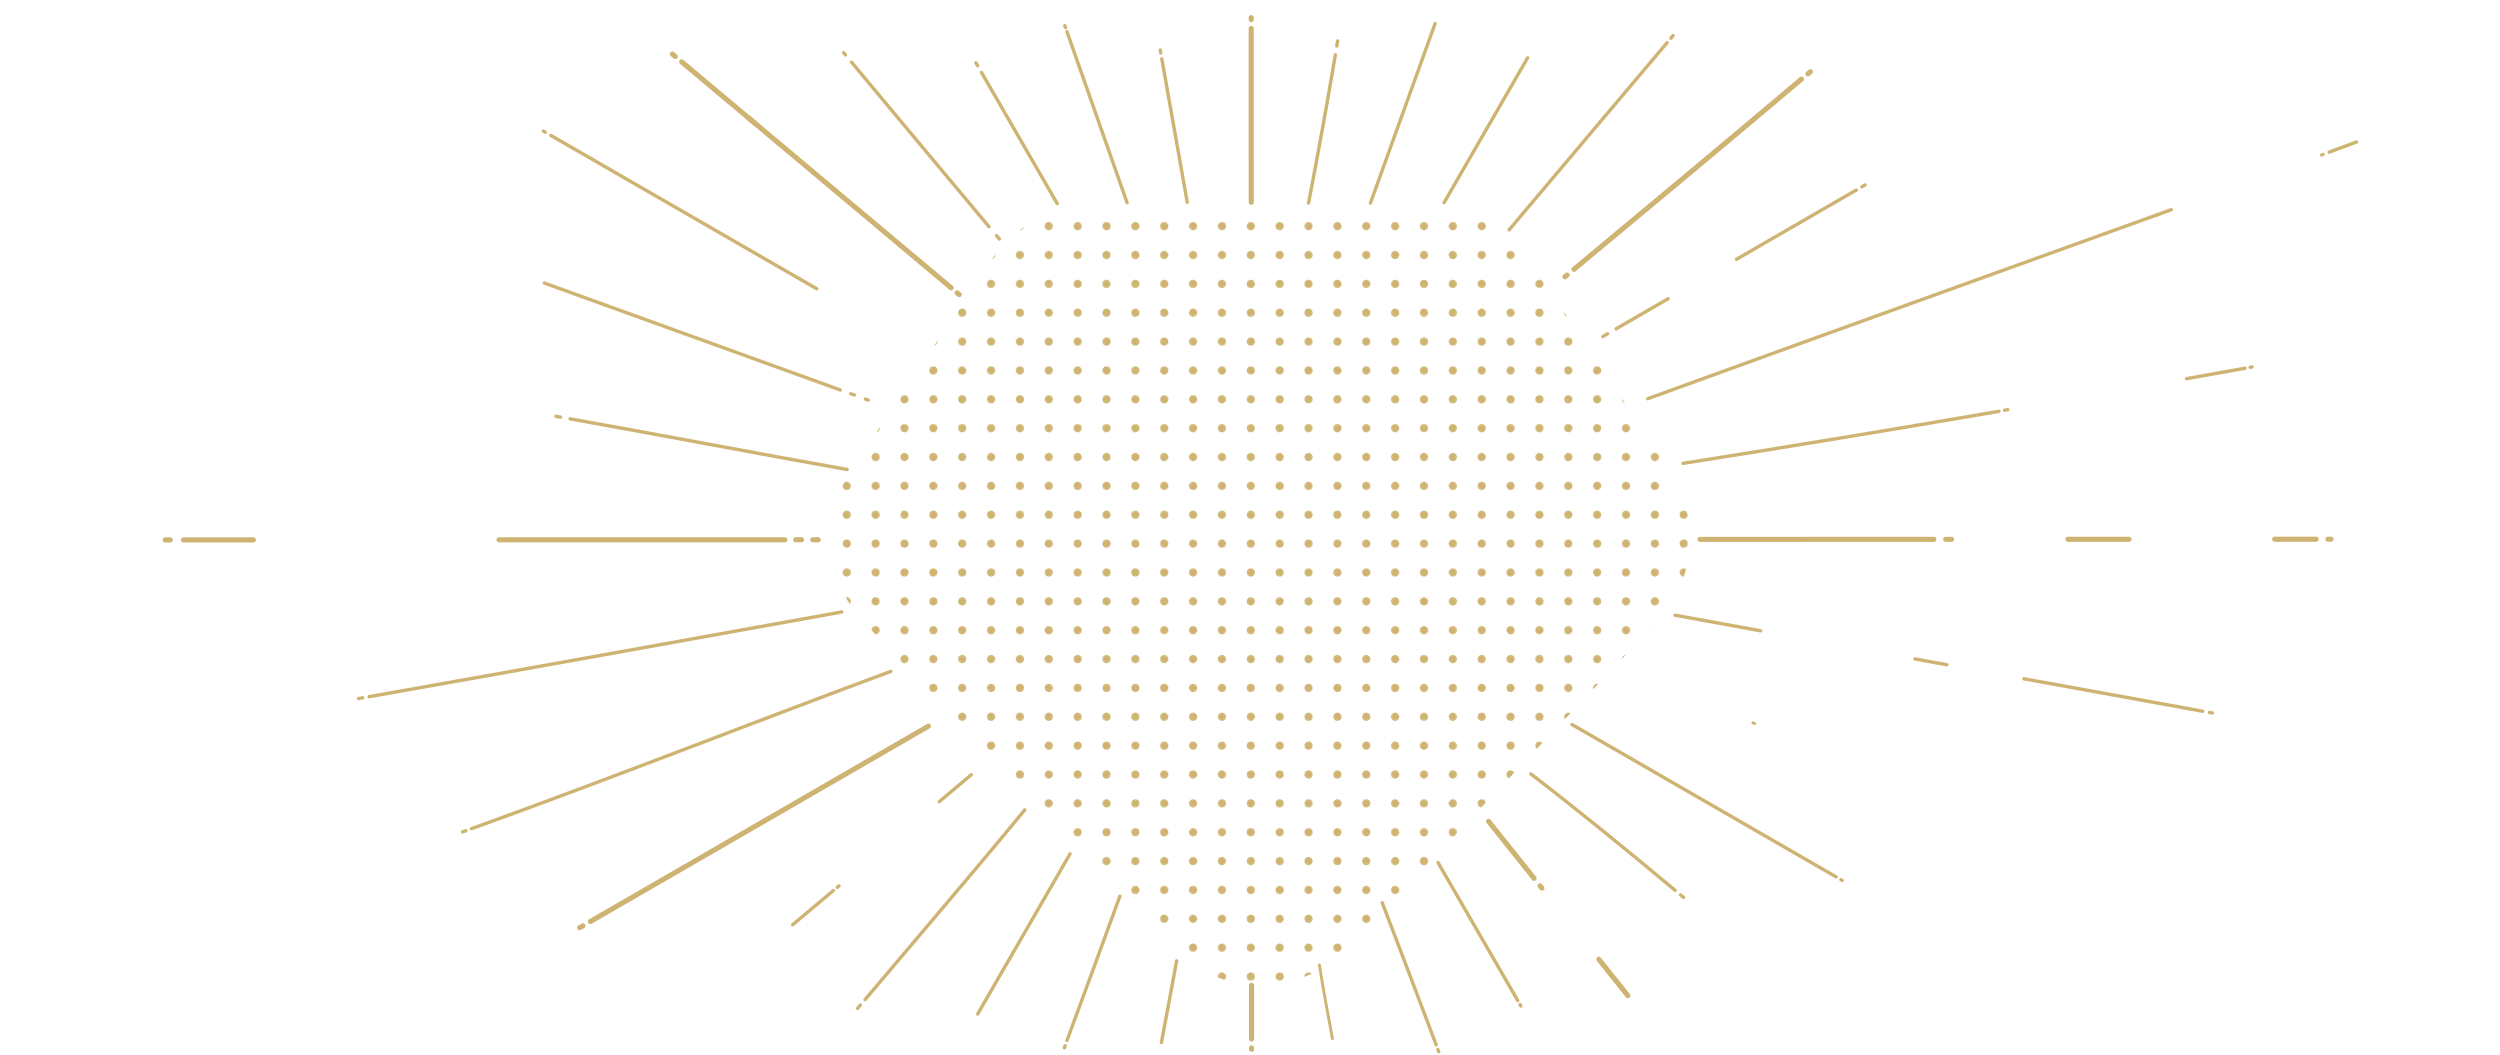
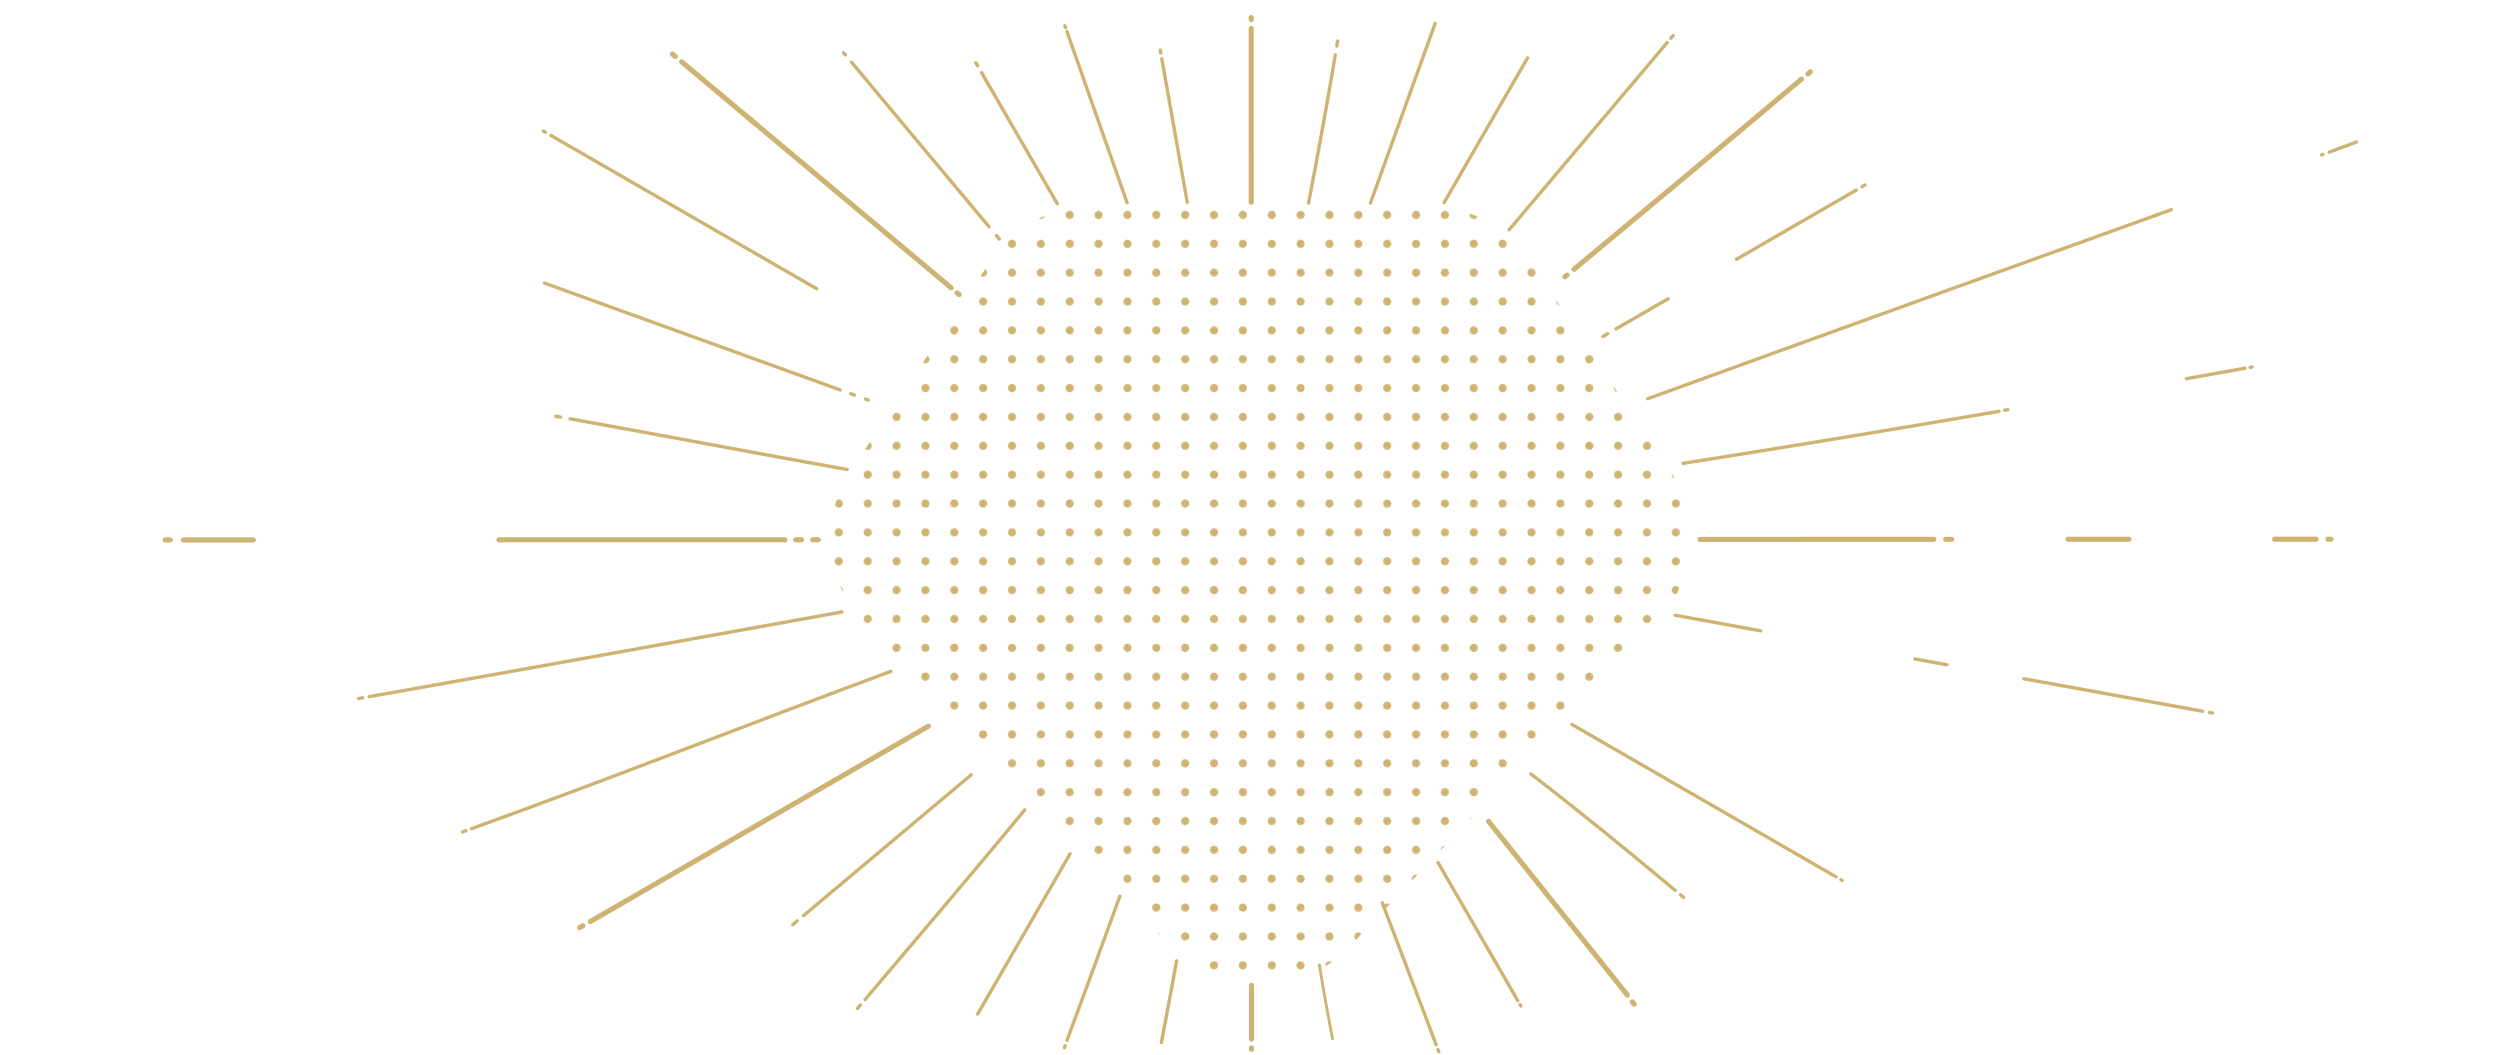
<svg xmlns="http://www.w3.org/2000/svg" id="sunburst" version="1.1" viewBox="0 0 1470 620">
  <defs>
    <style>
      .st0, .st1, .st2, .st3 {
        fill: none;
      }

      .st4 {
        fill: #ceb372;
      }

      .st1 {
        stroke-width: 3px;
      }

      .st1, .st2, .st3 {
        stroke: #ceb372;
        stroke-linecap: round;
        stroke-linejoin: round;
      }

      .st5 {
        fill: url(#_新規パターンスウォッチ_2);
      }

      .st2 {
        stroke-width: 2px;
      }

      .st3 {
        stroke-width: 1.7px;
      }
    </style>
-     <pattern id="_新規パターンスウォッチ_2" data-name=" 新規パターンスウォッチ 2" x="0" y="0" width="48" height="48" patternTransform="translate(-3948.4 -10185.11) rotate(-45) scale(1 -1)" patternUnits="userSpaceOnUse" viewBox="0 0 48 48">
+     <pattern id="_新規パターンスウォッチ_2" data-name=" 新規パターンスウォッチ 2" x="0" y="0" width="48" height="48" patternTransform="translate(-100.74 4148.39) rotate(-45)" patternUnits="userSpaceOnUse" viewBox="0 0 48 48">
      <g>
        <rect class="st0" width="48" height="48" />
        <g>
          <rect class="st0" width="48" height="48" />
          <g>
-             <path class="st4" d="M24-2.4c1.32,0,2.4,1.07,2.4,2.4s-1.08,2.4-2.4,2.4-2.4-1.08-2.4-2.4,1.07-2.4,2.4-2.4Z" />
-             <path class="st4" d="M48-2.4c1.32,0,2.4,1.07,2.4,2.4s-1.08,2.4-2.4,2.4-2.4-1.08-2.4-2.4,1.07-2.4,2.4-2.4Z" />
-             <path class="st4" d="M24,21.6c1.32,0,2.4,1.07,2.4,2.4s-1.08,2.4-2.4,2.4-2.4-1.08-2.4-2.4,1.07-2.4,2.4-2.4Z" />
-             <path class="st4" d="M48,21.6c1.32,0,2.4,1.07,2.4,2.4s-1.08,2.4-2.4,2.4-2.4-1.08-2.4-2.4,1.07-2.4,2.4-2.4Z" />
-             <path class="st4" d="M36,9.6c1.32,0,2.4,1.07,2.4,2.4s-1.08,2.4-2.4,2.4-2.4-1.08-2.4-2.4,1.07-2.4,2.4-2.4Z" />
-             <path class="st4" d="M12,9.6c1.32,0,2.4,1.07,2.4,2.4s-1.08,2.4-2.4,2.4-2.4-1.08-2.4-2.4,1.07-2.4,2.4-2.4Z" />
-             <path class="st4" d="M36,33.6c1.32,0,2.4,1.07,2.4,2.4s-1.08,2.4-2.4,2.4-2.4-1.08-2.4-2.4,1.07-2.4,2.4-2.4Z" />
-             <path class="st4" d="M12,33.6c1.32,0,2.4,1.07,2.4,2.4s-1.08,2.4-2.4,2.4-2.4-1.08-2.4-2.4,1.07-2.4,2.4-2.4Z" />
+             <rect class="st0" width="48" height="48" />
+             <g>
+               <path class="st4" d="M24,50.4c1.32,0,2.4-1.07,2.4-2.4s-1.08-2.4-2.4-2.4-2.4,1.08-2.4,2.4,1.07,2.4,2.4,2.4Z" />
+               <path class="st4" d="M48,50.4c1.32,0,2.4-1.07,2.4-2.4s-1.08-2.4-2.4-2.4-2.4,1.08-2.4,2.4,1.07,2.4,2.4,2.4Z" />
+               <path class="st4" d="M24,26.4c1.32,0,2.4-1.07,2.4-2.4s-1.08-2.4-2.4-2.4-2.4,1.08-2.4,2.4,1.07,2.4,2.4,2.4Z" />
+               <path class="st4" d="M48,26.4c1.32,0,2.4-1.07,2.4-2.4s-1.08-2.4-2.4-2.4-2.4,1.08-2.4,2.4,1.07,2.4,2.4,2.4Z" />
+               <path class="st4" d="M36,38.4c1.32,0,2.4-1.07,2.4-2.4s-1.08-2.4-2.4-2.4-2.4,1.08-2.4,2.4,1.07,2.4,2.4,2.4Z" />
+               <path class="st4" d="M12,38.4c1.32,0,2.4-1.07,2.4-2.4s-1.08-2.4-2.4-2.4-2.4,1.08-2.4,2.4,1.07,2.4,2.4,2.4Z" />
+               <path class="st4" d="M36,14.4c1.32,0,2.4-1.07,2.4-2.4s-1.08-2.4-2.4-2.4-2.4,1.08-2.4,2.4,1.07,2.4,2.4,2.4Z" />
+               <path class="st4" d="M12,14.4c1.32,0,2.4-1.07,2.4-2.4s-1.08-2.4-2.4-2.4-2.4,1.08-2.4,2.4,1.07,2.4,2.4,2.4Z" />
+             </g>
+             <g>
+               <path class="st4" d="M0,50.4c1.32,0,2.4-1.07,2.4-2.4s-1.08-2.4-2.4-2.4-2.4,1.08-2.4,2.4,1.07,2.4,2.4,2.4Z" />
+               <path class="st4" d="M0,26.4c1.32,0,2.4-1.07,2.4-2.4s-1.08-2.4-2.4-2.4-2.4,1.08-2.4,2.4,1.07,2.4,2.4,2.4Z" />
+             </g>
+             <g>
+               <path class="st4" d="M24,2.4c1.32,0,2.4-1.07,2.4-2.4s-1.08-2.4-2.4-2.4-2.4,1.08-2.4,2.4,1.07,2.4,2.4,2.4Z" />
+               <path class="st4" d="M48,2.4c1.32,0,2.4-1.07,2.4-2.4s-1.08-2.4-2.4-2.4-2.4,1.08-2.4,2.4,1.07,2.4,2.4,2.4Z" />
+             </g>
+             <path class="st4" d="M0,2.4c1.32,0,2.4-1.07,2.4-2.4S1.32-2.4,0-2.4-2.4-1.32-2.4,0-1.33,2.4,0,2.4Z" />
          </g>
-           <g>
-             <path class="st4" d="M0-2.4c1.32,0,2.4,1.07,2.4,2.4S1.32,2.4,0,2.4-2.4,1.32-2.4,0-1.33-2.4,0-2.4Z" />
-             <path class="st4" d="M0,21.6c1.32,0,2.4,1.07,2.4,2.4s-1.08,2.4-2.4,2.4-2.4-1.08-2.4-2.4,1.07-2.4,2.4-2.4Z" />
-           </g>
-           <g>
-             <path class="st4" d="M24,45.6c1.32,0,2.4,1.07,2.4,2.4s-1.08,2.4-2.4,2.4-2.4-1.08-2.4-2.4,1.07-2.4,2.4-2.4Z" />
-             <path class="st4" d="M48,45.6c1.32,0,2.4,1.07,2.4,2.4s-1.08,2.4-2.4,2.4-2.4-1.08-2.4-2.4,1.07-2.4,2.4-2.4Z" />
-           </g>
-           <path class="st4" d="M0,45.6c1.32,0,2.4,1.07,2.4,2.4s-1.08,2.4-2.4,2.4-2.4-1.08-2.4-2.4,1.07-2.4,2.4-2.4Z" />
        </g>
      </g>
    </pattern>
  </defs>
  <g>
    <g>
      <line class="st1" x1="735.91" y1="610.96" x2="735.91" y2="579.41" />
      <line class="st1" x1="735.91" y1="617.01" x2="735.91" y2="616.16" />
    </g>
    <path class="st2" d="M682.91,613c2.94-16.02,6.09-32.01,8.96-48.05" />
    <g>
      <path class="st2" d="M627.39,611.79c10.45-28.25,20.84-56.56,31.12-84.87" />
      <path class="st2" d="M625.86,616.13c.15-.4.3-.81.45-1.21" />
    </g>
    <line class="st2" x1="574.88" y1="596.23" x2="629.2" y2="502.06" />
    <g>
      <path class="st2" d="M508.63,587.78c31.35-37.15,63.03-74.01,93.91-111.55" />
      <path class="st2" d="M504.25,592.97c.56-.66,1.11-1.33,1.67-1.99" />
    </g>
    <g>
-       <path class="st2" d="M552.3,471.35c6.26-5.26,12.52-10.51,18.78-15.77" />
-       <path class="st2" d="M492.32,521.72c.33-.28.67-.56,1-.84" />
-       <path class="st2" d="M466.14,543.7c7.96-6.69,15.93-13.38,23.9-20.07" />
+       <path class="st2" d="M472.47,538.39c32.87-27.62,65.74-55.19,98.61-82.81" />
+       <path class="st2" d="M466.14,543.7c.87-.73,1.75-1.47,2.62-2.2" />
    </g>
    <g>
      <line class="st1" x1="347.14" y1="541.84" x2="545.93" y2="426.97" />
      <line class="st1" x1="340.84" y1="545.48" x2="342.77" y2="544.37" />
    </g>
    <g>
      <path class="st2" d="M277.19,487.28c82.61-29.75,164.27-62.02,246.61-92.51" />
      <path class="st2" d="M271.93,489.17c.67-.24,1.35-.48,2.02-.72" />
    </g>
    <g>
      <path class="st2" d="M217.04,409.65c92.69-16.37,185.32-33.15,277.97-49.82" />
      <path class="st2" d="M210.83,410.74c.82-.14,1.63-.29,2.45-.43" />
    </g>
    <g>
      <line class="st1" x1="477.92" y1="317.39" x2="481.1" y2="317.39" />
      <line class="st1" x1="467.9" y1="317.39" x2="471.31" y2="317.39" />
      <line class="st1" x1="293.43" y1="317.4" x2="461.52" y2="317.4" />
      <line class="st1" x1="107.89" y1="317.47" x2="148.94" y2="317.46" />
      <line class="st1" x1="97.12" y1="317.47" x2="100.11" y2="317.47" />
    </g>
    <g>
      <path class="st2" d="M335.21,246.27c54.34,9.74,108.57,20.09,162.91,29.81" />
      <path class="st2" d="M326.85,244.78c.91.16,1.83.32,2.74.48" />
    </g>
    <g>
      <path class="st2" d="M508.86,234.66c.54.2,1.07.38,1.61.58" />
      <path class="st2" d="M500.25,231.52c.72.25,1.41.51,2.12.76" />
      <path class="st2" d="M320.11,166.44c57.99,20.96,115.97,41.87,173.94,62.85" />
    </g>
    <g>
      <line class="st2" x1="323.88" y1="79.62" x2="480.26" y2="169.82" />
      <line class="st2" x1="319.5" y1="77.09" x2="320.64" y2="77.74" />
    </g>
    <g>
      <path class="st1" d="M562.77,172.17l1.25,1.05" />
      <path class="st1" d="M440.4,69.54c39.62,33.23,79.24,66.46,118.86,99.69" />
      <path class="st1" d="M400.83,36.38c14.29,11.98,28.58,23.97,42.87,35.94" />
      <path class="st1" d="M395.37,31.8c.57.47,1.13.95,1.7,1.42" />
    </g>
    <g>
      <path class="st2" d="M585.93,138.53c.58.68,1.14,1.37,1.72,2.05" />
      <path class="st2" d="M500.72,36.6c26.87,32.3,53.88,64.5,80.84,96.73" />
      <path class="st2" d="M496.04,30.98c.36.43.72.87,1.07,1.3" />
    </g>
    <g>
      <line class="st2" x1="577.11" y1="42.61" x2="621.64" y2="119.68" />
      <line class="st2" x1="573.84" y1="36.95" x2="574.84" y2="38.67" />
    </g>
    <g>
      <path class="st2" d="M627.36,18.56c11.82,33.54,23.58,67.11,35.37,100.67" />
      <path class="st2" d="M626.12,15.07c.13.37.26.73.39,1.1" />
    </g>
    <g>
      <path class="st2" d="M683.13,34.55c4.97,28.12,9.95,56.24,14.96,84.36" />
      <path class="st2" d="M682.22,29.42c.1.57.2,1.15.3,1.72" />
    </g>
    <g>
      <line class="st1" x1="735.71" y1="16.71" x2="735.72" y2="118.91" />
      <line class="st1" x1="735.71" y1="10.36" x2="735.71" y2="11.51" />
    </g>
    <g>
      <path class="st2" d="M785.18,32.25c-4.88,29.11-10.16,58.14-15.75,87.15" />
      <path class="st2" d="M786.54,24.07c-.17,1-.33,2-.5,3.01" />
    </g>
    <path class="st2" d="M843.84,13.87c-12.69,35.16-25.38,70.36-38.02,105.52" />
    <line class="st2" x1="898.22" y1="34.03" x2="849.13" y2="119.13" />
    <path class="st2" d="M980.27,25.07c-31,36.63-61.91,73.36-92.92,110.08" />
-     <path class="st2" d="M983.78,20.92c-.43.51-.86,1.02-1.29,1.53" />
+     <path class="st2" d="M983.78,20.92l-1.29,1.53" />
    <g>
      <path class="st1" d="M921.41,161.73c-.42.35-.84.7-1.26,1.05" />
      <path class="st1" d="M1059.26,46.52c-44.42,37.5-89.06,74.7-133.78,111.84" />
      <path class="st1" d="M1064.53,42.2c-.49.41-.97.82-1.46,1.24" />
    </g>
    <g>
      <line class="st2" x1="945.27" y1="196.24" x2="942.45" y2="197.88" />
      <line class="st2" x1="980.91" y1="175.64" x2="950.22" y2="193.37" />
      <line class="st2" x1="1091.48" y1="111.75" x2="1021.02" y2="152.47" />
      <line class="st2" x1="1096.64" y1="108.77" x2="1094.81" y2="109.83" />
    </g>
    <g>
      <path class="st2" d="M1276.7,123.31c-102.63,36.98-205.3,73.87-307.84,111.13" />
      <path class="st2" d="M1268.96,126.12c-.36.13-.71.26-1.07.38" />
      <path class="st2" d="M1365.95,90.8c-.27.1-.54.2-.81.29" />
      <path class="st2" d="M1385.62,83.48c-5.37,2-10.73,4.01-16.09,5.99" />
    </g>
    <g>
      <path class="st2" d="M1175.41,241.86c-61.86,10.59-123.78,20.84-185.79,30.6" />
      <path class="st2" d="M1180.55,240.91c-.63.11-1.25.21-1.88.32" />
      <path class="st2" d="M1320.03,216.53c-11.47,2.05-22.94,4.09-34.41,6.12" />
      <path class="st2" d="M1324.23,215.78c-.38.07-.77.14-1.15.21" />
    </g>
    <g>
      <line class="st1" x1="1137.1" y1="317.14" x2="999.57" y2="317.17" />
      <line class="st1" x1="1147.57" y1="317.13" x2="1144.05" y2="317.13" />
      <line class="st1" x1="1251.82" y1="317.1" x2="1215.94" y2="317.11" />
      <line class="st1" x1="1361.91" y1="317.06" x2="1337.52" y2="317.06" />
      <line class="st1" x1="1370.64" y1="317.06" x2="1368.86" y2="317.06" />
    </g>
    <g>
      <path class="st2" d="M1035.23,370.91c-16.77-3.06-33.53-6.12-50.29-9.17" />
      <path class="st2" d="M1144.79,390.88c-6.27-1.14-12.55-2.28-18.82-3.43" />
      <path class="st2" d="M1295.19,418.21c-35.07-6.35-70.11-12.72-105.13-19.09" />
      <path class="st2" d="M1300.83,419.23c-.56-.1-1.13-.2-1.69-.31" />
    </g>
-     <path class="st3" d="M1031.75,425.41c-.34-.12-.69-.24-1.03-.36" />
    <g>
      <line class="st2" x1="1079.65" y1="515.62" x2="924.32" y2="426.02" />
      <line class="st2" x1="1083.17" y1="517.66" x2="1082.48" y2="517.26" />
    </g>
    <g>
      <path class="st2" d="M984.98,523.53c-27.89-23.31-56.04-46.31-84.86-68.48" />
      <path class="st2" d="M989.92,527.67c-.59-.5-1.19-.99-1.78-1.49" />
    </g>
    <g>
-       <path class="st1" d="M902.04,516.46c-8.93-11.16-17.85-22.33-26.77-33.5" />
-       <path class="st1" d="M906.63,522.2c-.36-.44-.71-.89-1.07-1.34" />
-       <path class="st1" d="M957.16,585.42c-5.69-7.11-11.38-14.24-17.06-21.35" />
+       <path class="st1" d="M956.89,585.1c-27.23-34.03-54.42-68.08-81.62-102.14" />
+       <path class="st1" d="M960.88,590.43c-.36-.44-.71-.89-1.07-1.34" />
    </g>
    <g>
      <line class="st2" x1="892.44" y1="588.34" x2="845.53" y2="507.16" />
      <line class="st2" x1="894.28" y1="591.53" x2="893.8" y2="590.7" />
    </g>
    <g>
      <path class="st2" d="M844.46,614.35c-10.42-27.89-21.13-55.7-31.7-83.53" />
      <path class="st2" d="M845.97,618.41c-.16-.42-.31-.83-.47-1.25" />
    </g>
    <path class="st3" d="M783.5,610.77c-2.69-14.44-5.45-28.87-7.69-43.39" />
  </g>
-   <path class="st5" d="M741.04,579.28c-19.71,0-38.78-8.21-52.33-22.52l-180.65-190.77c-11.18-11.81-18.1-27.24-19.48-43.44-1.38-16.21,2.83-32.58,11.86-46.11l82.21-123.2c13.4-20.08,35.81-32.07,59.95-32.07h196.89c24.14,0,46.55,11.99,59.95,32.07l82.21,123.19c9.03,13.53,13.24,29.9,11.86,46.11-1.38,16.21-8.3,31.64-19.48,43.44l-180.65,190.77c-13.55,14.31-32.62,22.52-52.33,22.52Z" />
+   <path class="st5" d="M741.04,579.28c-19.71,0-38.78-8.21-52.33-22.52l-180.65-190.77c-11.18-11.81-18.1-27.24-19.48-43.44-1.38-16.21,2.83-32.58,11.86-46.11l82.21-123.2c13.4-20.08,35.81-32.07,59.95-32.07h196.89c24.14,0,46.55,11.99,59.95,32.07l82.21,123.19c9.03,13.53,13.24,29.9,11.86,46.11s-8.3,31.64-19.48,43.44l-180.65,190.77c-13.55,14.31-32.62,22.52-52.33,22.52h-.01Z" />
</svg>
